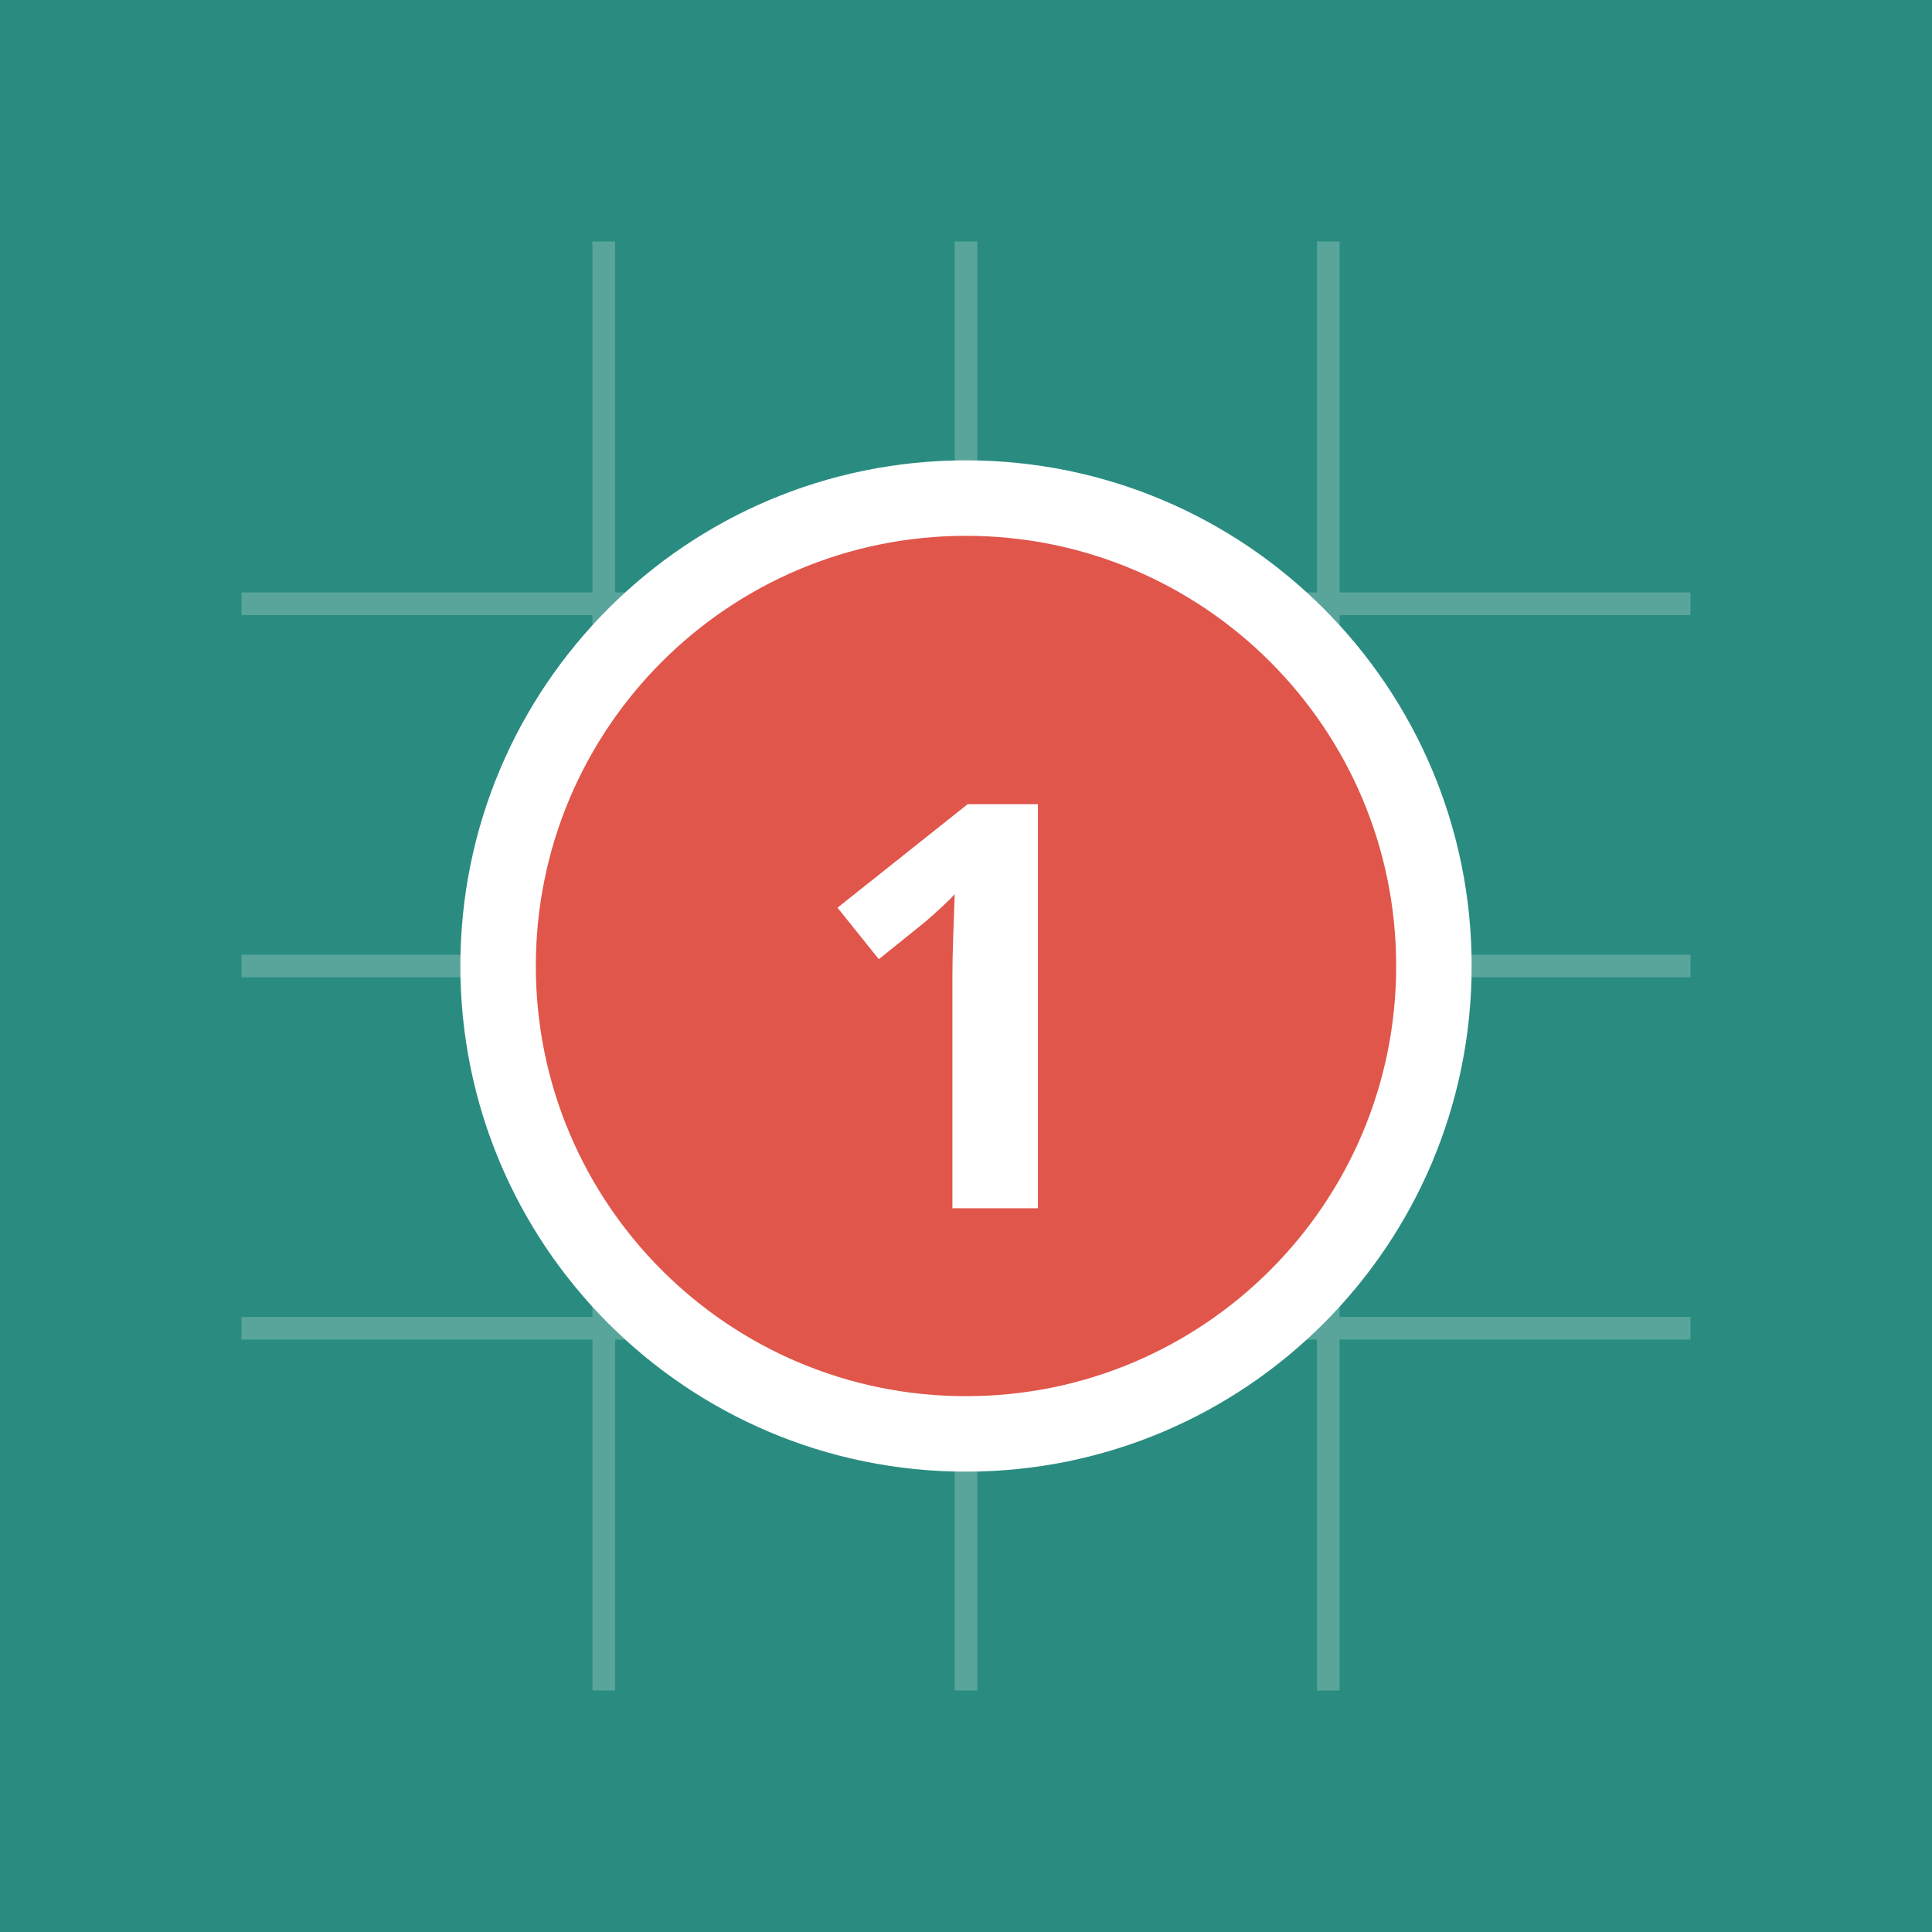
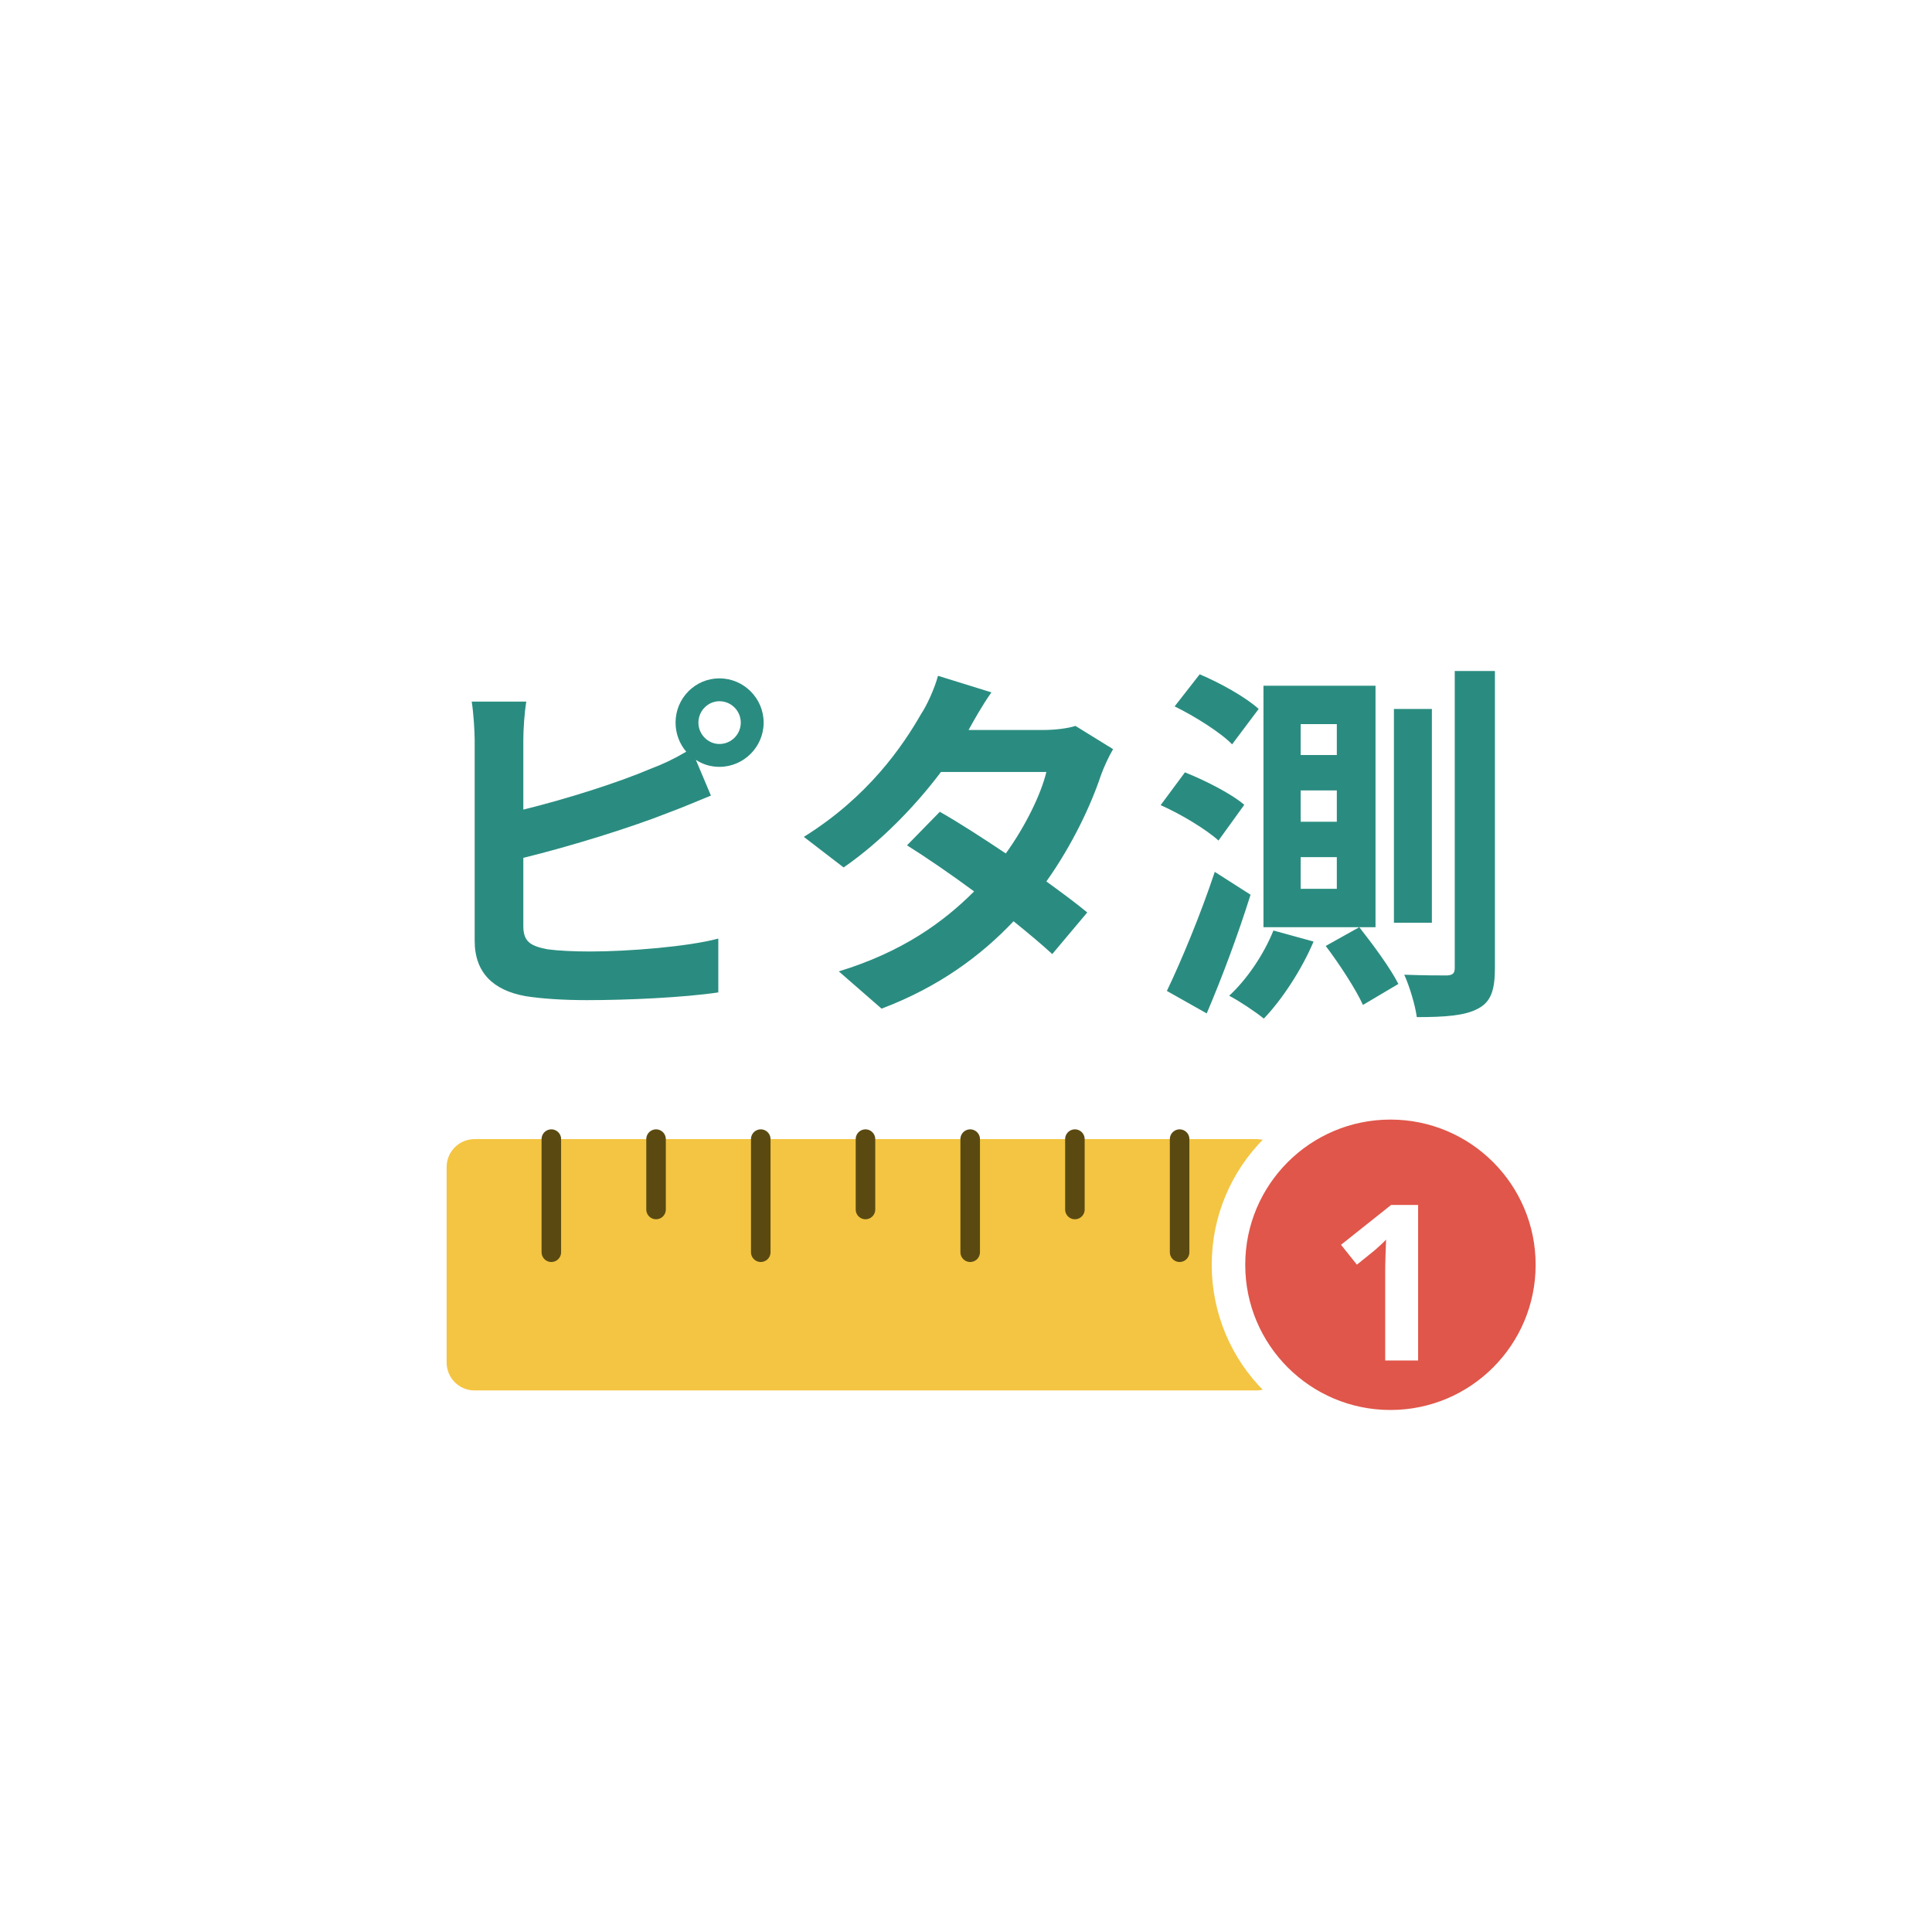
<svg xmlns="http://www.w3.org/2000/svg" viewBox="0 0 512 512">
-   <rect width="512" height="512" fill="#2a8c80" />
-   <g stroke="#ffffff" stroke-opacity=".22" stroke-width="6">
-     <path d="M64 160H448M64 256H448M64 352H448M160 64V448M256 64V448M352 64V448" />
+   <rect width="512" height="512" fill="#fff" />
+   <g transform="translate(256 256) scale(.74) translate(-256 -256)">
+     <text x="256" y="205" font-family="'M PLUS Rounded 1c'" font-size="132" font-weight="800" fill="#2a8c80" text-anchor="middle" dominant-baseline="central">ピタ測</text>
+     <rect x="70" y="318" width="300" height="90" rx="10" fill="#f4c542" />
+     <path d="M107.5 318V358.5" stroke="#5a4a12" stroke-width="7" stroke-linecap="round" />
+     <path d="M145.0 318V343.2" stroke="#5a4a12" stroke-width="7" stroke-linecap="round" />
+     <path d="M182.5 318V358.5" stroke="#5a4a12" stroke-width="7" stroke-linecap="round" />
+     <path d="M220.0 318V343.2" stroke="#5a4a12" stroke-width="7" stroke-linecap="round" />
+     <path d="M257.5 318V358.5" stroke="#5a4a12" stroke-width="7" stroke-linecap="round" />
+     <path d="M295.0 318V343.2" stroke="#5a4a12" stroke-width="7" stroke-linecap="round" />
+     <path d="M332.5 318V358.5" stroke="#5a4a12" stroke-width="7" stroke-linecap="round" />
+     <circle cx="408" cy="363" r="58" fill="#e0564a" stroke="#fff" stroke-width="12" />
+     <text x="408" y="367" font-family="'M PLUS Rounded 1c'" font-size="78" font-weight="800" fill="#fff" text-anchor="middle" dominant-baseline="central">1</text>
  </g>
-   <circle cx="256" cy="256" r="124" fill="#e0564a" stroke="#ffffff" stroke-width="20" />
-   <text x="256" y="262" font-family="sans-serif" font-size="150" font-weight="700" fill="#ffffff" text-anchor="middle" dominant-baseline="central">1</text>
</svg>
